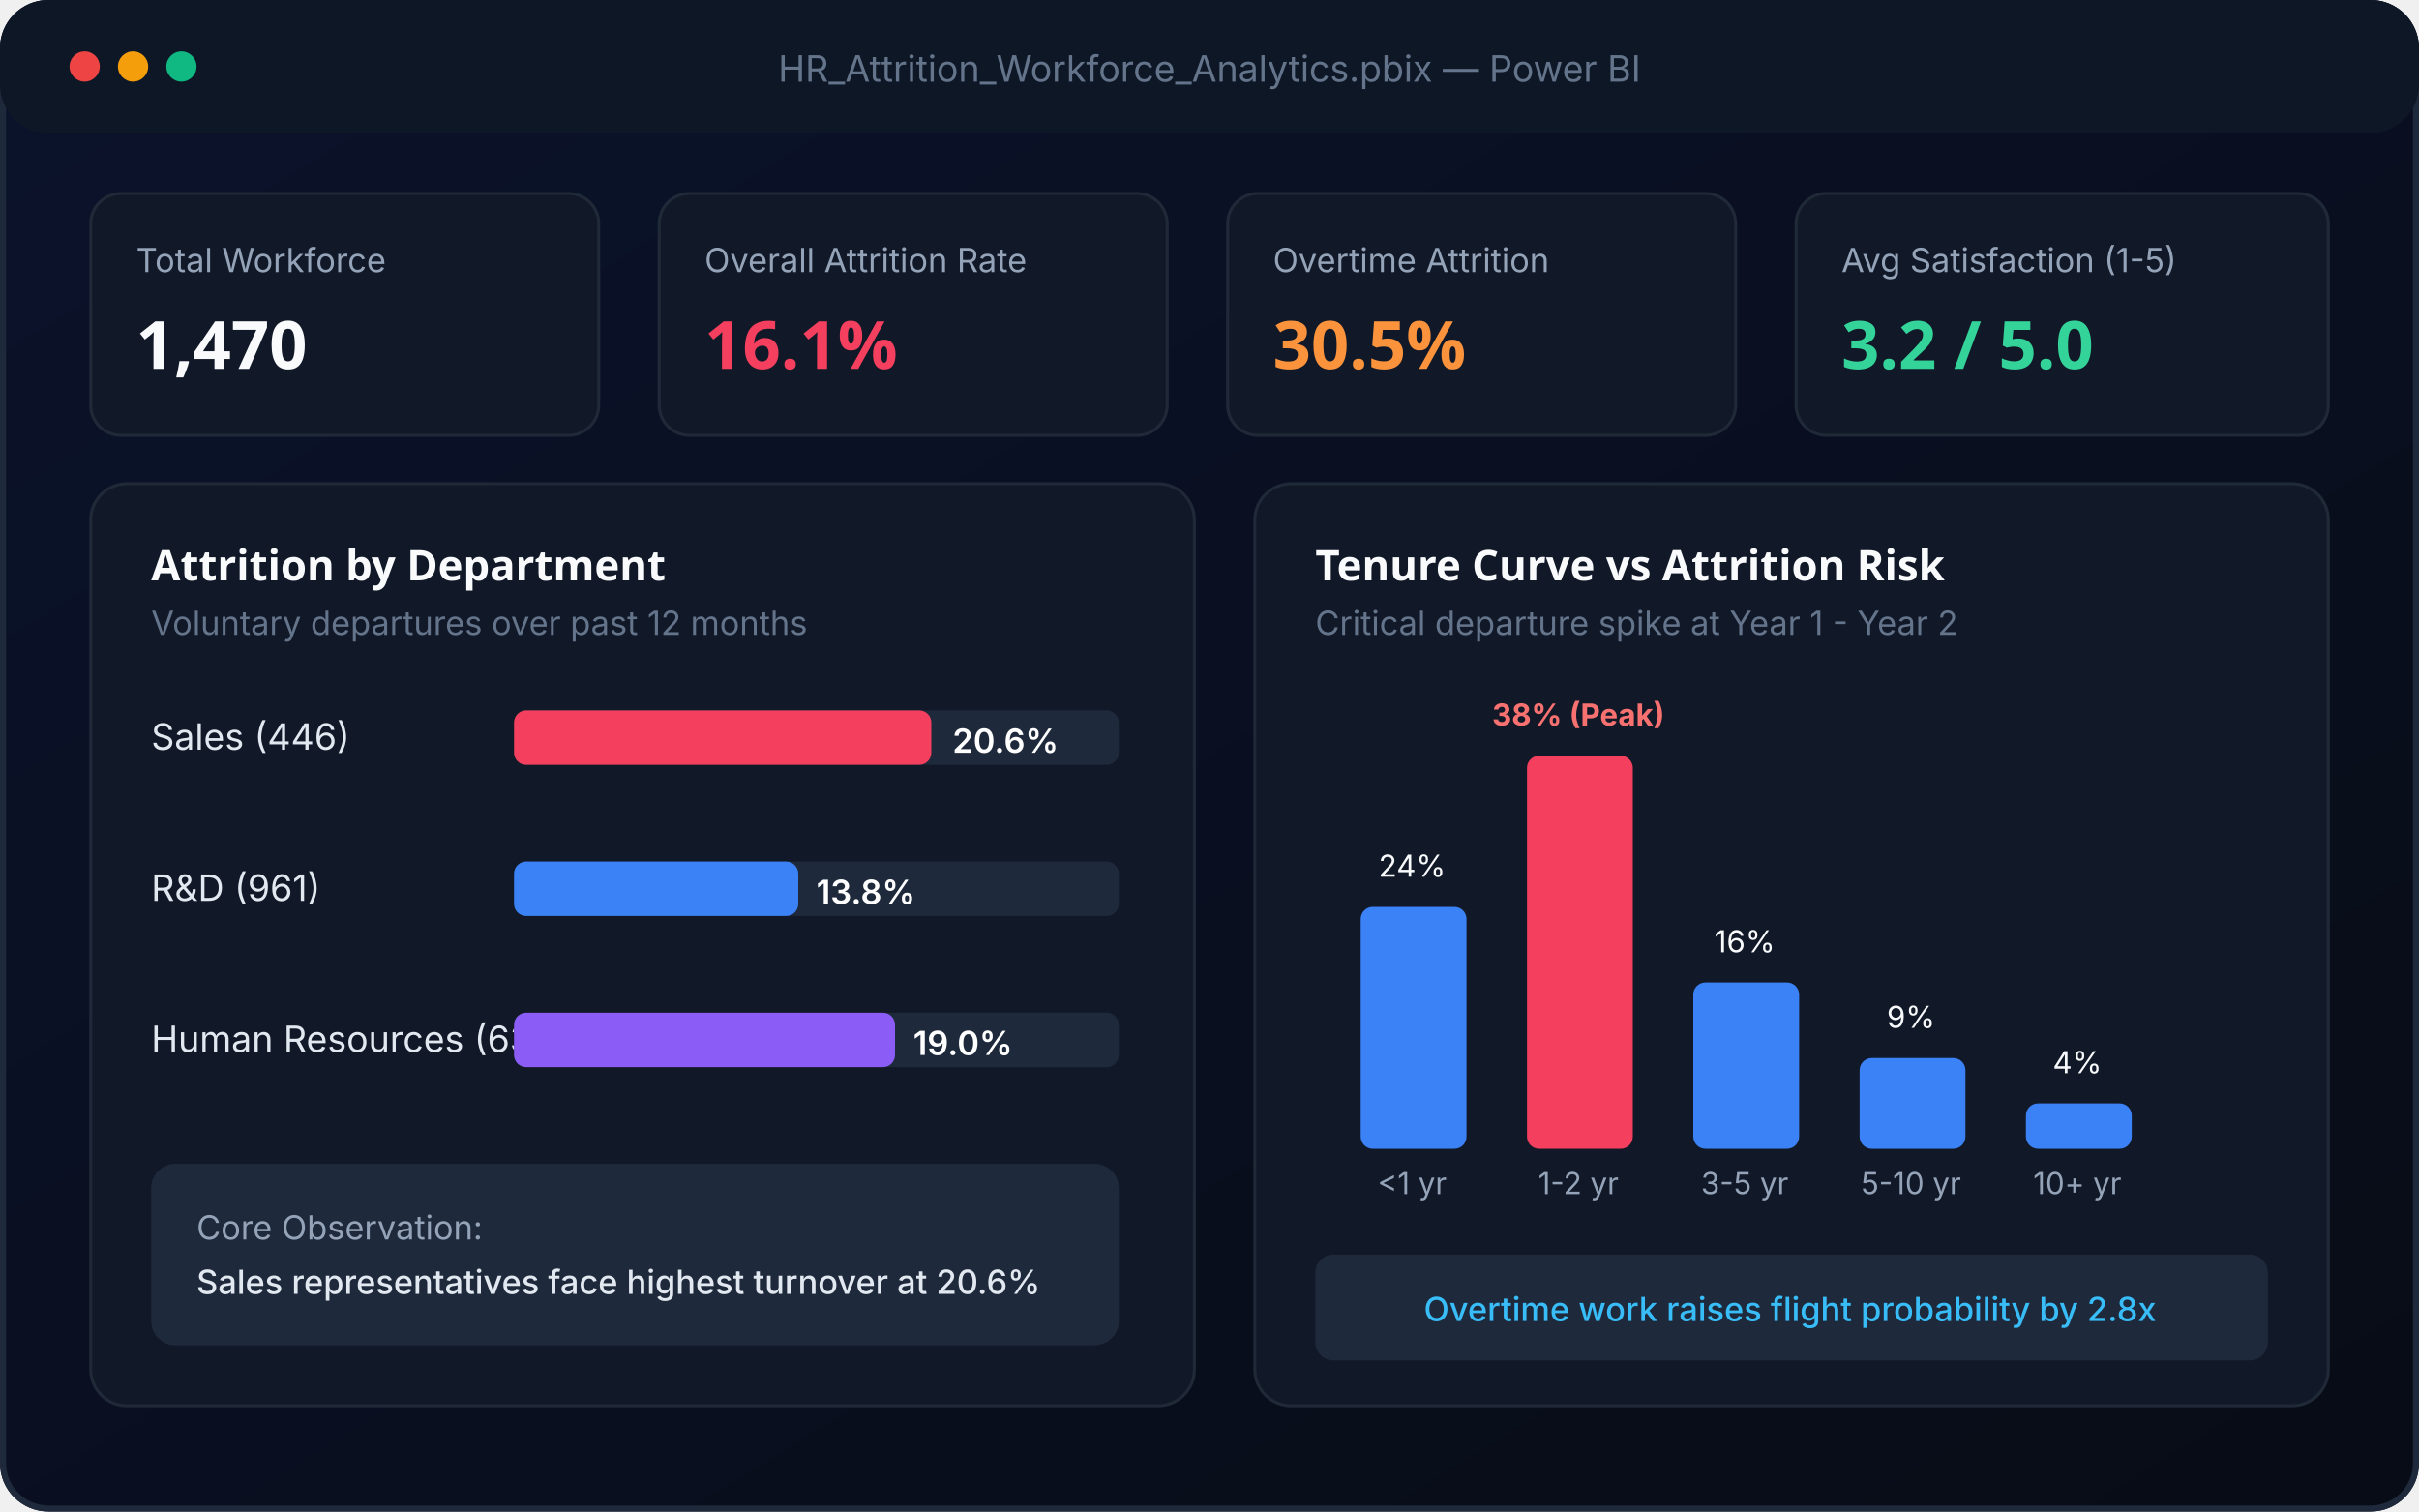
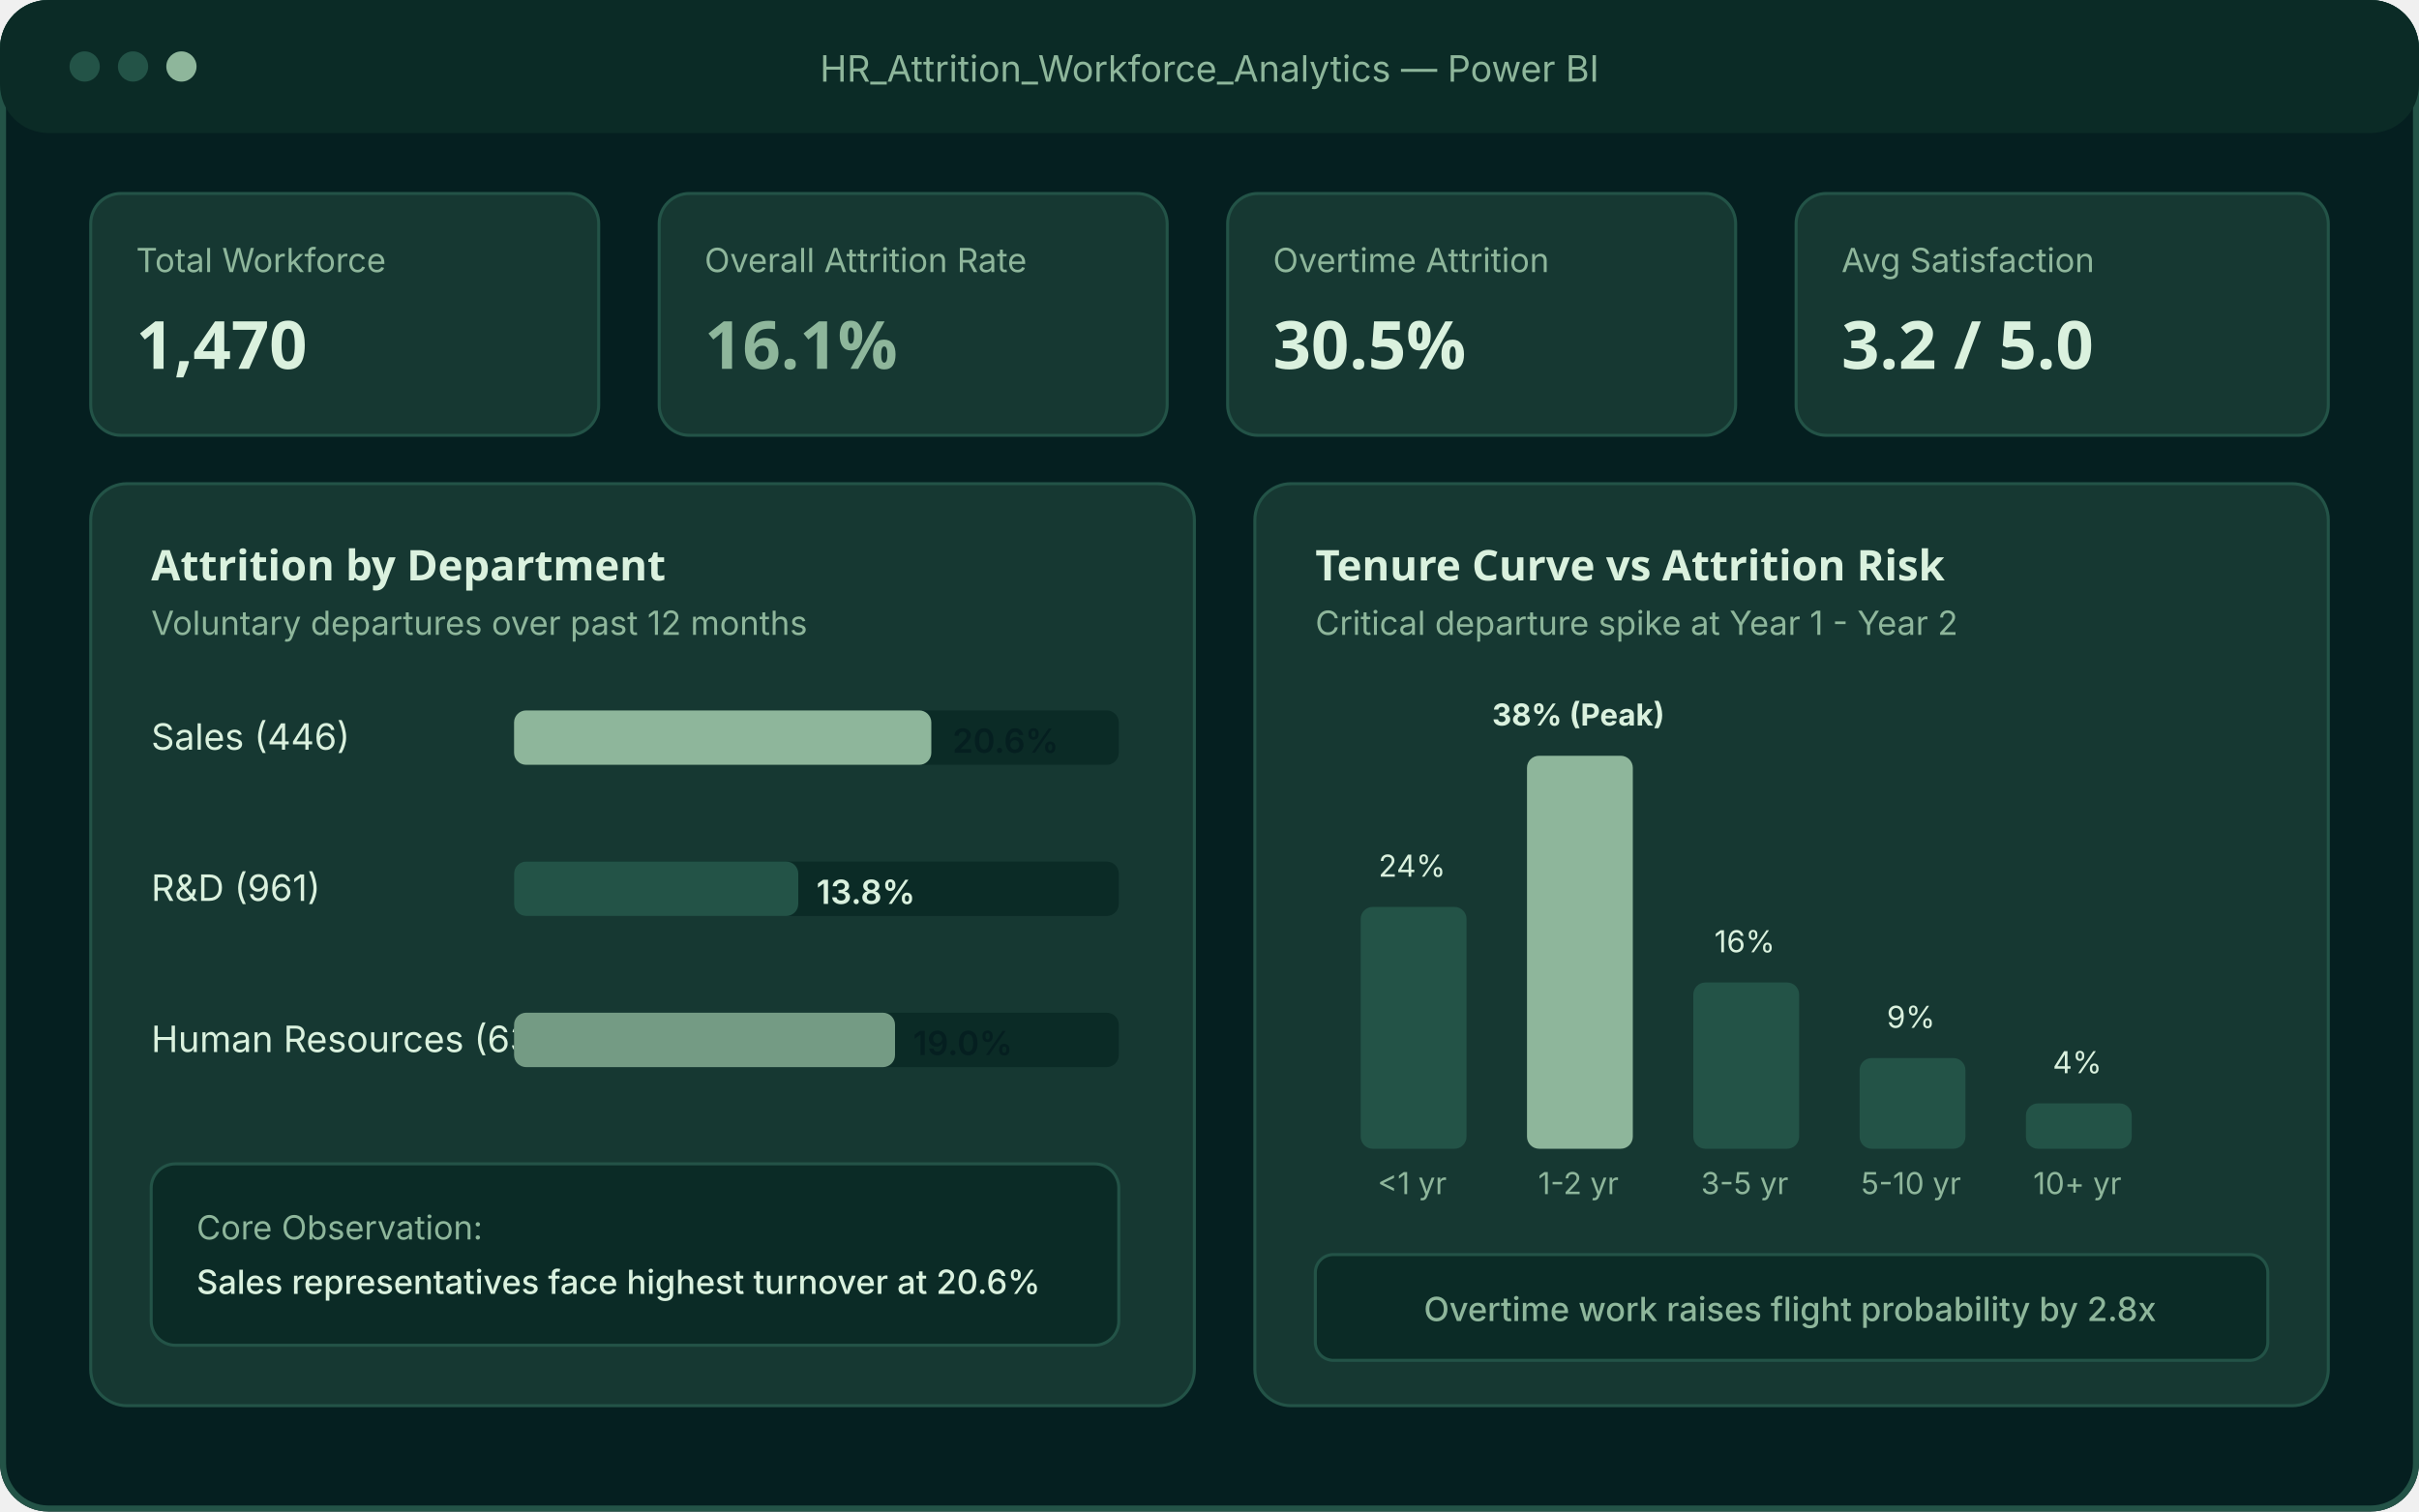
<svg xmlns="http://www.w3.org/2000/svg" viewBox="0 0 800 500" width="800" height="500">
-   <defs>
-     <linearGradient id="bg3" x1="0%" y1="0%" x2="100%" y2="100%">
-       <stop offset="0%" stop-color="#0B132B" />
-       <stop offset="100%" stop-color="#080C16" />
-     </linearGradient>
-     <linearGradient id="barGrad" x1="0%" y1="0%" x2="0%" y2="100%">
-       <stop offset="0%" stop-color="#F43F5E" />
-       <stop offset="100%" stop-color="#881337" />
-     </linearGradient>
-   </defs>
-   <rect width="800" height="500" rx="16" fill="url(#bg3)" />
-   <rect x="1" y="1" width="798" height="498" rx="15" fill="none" stroke="#1E293B" stroke-width="2" />
-   <rect x="0" y="0" width="800" height="44" rx="16" fill="#0E1726" />
-   <circle cx="28" cy="22" r="5" fill="#EF4444" />
-   <circle cx="44" cy="22" r="5" fill="#F59E0B" />
-   <circle cx="60" cy="22" r="5" fill="#10B981" />
-   <text x="400" y="27" font-family="'Inter', sans-serif" font-size="12" fill="#64748B" text-anchor="middle">HR_Attrition_Workforce_Analytics.pbix — Power BI</text>
-   <rect x="30" y="64" width="168" height="80" rx="10" fill="#111827" stroke="#1F2937" />
-   <text x="45" y="90" font-family="'Inter', sans-serif" font-size="11" fill="#94A3B8">Total Workforce</text>
-   <text x="45" y="122" font-family="'Sora', sans-serif" font-size="22" fill="#F8FAFC" font-weight="700">1,470</text>
-   <rect x="218" y="64" width="168" height="80" rx="10" fill="#111827" stroke="#1F2937" />
-   <text x="233" y="90" font-family="'Inter', sans-serif" font-size="11" fill="#94A3B8">Overall Attrition Rate</text>
-   <text x="233" y="122" font-family="'Sora', sans-serif" font-size="22" fill="#F43F5E" font-weight="700">16.1%</text>
-   <rect x="406" y="64" width="168" height="80" rx="10" fill="#111827" stroke="#1F2937" />
-   <text x="421" y="90" font-family="'Inter', sans-serif" font-size="11" fill="#94A3B8">Overtime Attrition</text>
-   <text x="421" y="122" font-family="'Sora', sans-serif" font-size="22" fill="#FB923C" font-weight="700">30.5%</text>
-   <rect x="594" y="64" width="176" height="80" rx="10" fill="#111827" stroke="#1F2937" />
-   <text x="609" y="90" font-family="'Inter', sans-serif" font-size="11" fill="#94A3B8">Avg Satisfaction (1-5)</text>
-   <text x="609" y="122" font-family="'Sora', sans-serif" font-size="22" fill="#34D399" font-weight="700">3.2 / 5.0</text>
-   <rect x="30" y="160" width="365" height="305" rx="12" fill="#111827" stroke="#1F2937" />
-   <text x="50" y="192" font-family="'Sora', sans-serif" font-size="14" fill="#F8FAFC" font-weight="600">Attrition by Department</text>
-   <text x="50" y="210" font-family="'Inter', sans-serif" font-size="11" fill="#64748B">Voluntary departures over past 12 months</text>
-   <text x="50" y="248" font-family="'Inter', sans-serif" font-size="12" fill="#E2E8F0">Sales (446)</text>
-   <rect x="170" y="235" width="200" height="18" rx="4" fill="#1E293B" />
-   <rect x="170" y="235" width="138" height="18" rx="4" fill="#F43F5E" />
-   <text x="315" y="249" font-family="'Inter', sans-serif" font-size="11" fill="#FFFFFF" font-weight="600">20.6%</text>
-   <text x="50" y="298" font-family="'Inter', sans-serif" font-size="12" fill="#E2E8F0">R&amp;D (961)</text>
-   <rect x="170" y="285" width="200" height="18" rx="4" fill="#1E293B" />
-   <rect x="170" y="285" width="94" height="18" rx="4" fill="#3B82F6" />
-   <text x="270" y="299" font-family="'Inter', sans-serif" font-size="11" fill="#FFFFFF" font-weight="600">13.8%</text>
-   <text x="50" y="348" font-family="'Inter', sans-serif" font-size="12" fill="#E2E8F0">Human Resources (63)</text>
-   <rect x="170" y="335" width="200" height="18" rx="4" fill="#1E293B" />
-   <rect x="170" y="335" width="126" height="18" rx="4" fill="#8B5CF6" />
-   <text x="302" y="349" font-family="'Inter', sans-serif" font-size="11" fill="#FFFFFF" font-weight="600">19.0%</text>
-   <rect x="50" y="385" width="320" height="60" rx="8" fill="#1E293B" />
-   <text x="65" y="410" font-family="'Inter', sans-serif" font-size="11" fill="#94A3B8">Core Observation:</text>
-   <text x="65" y="428" font-family="'Inter', sans-serif" font-size="11" fill="#E2E8F0" font-weight="500">Sales representatives face highest turnover at 20.6%</text>
-   <rect x="415" y="160" width="355" height="305" rx="12" fill="#111827" stroke="#1F2937" />
-   <text x="435" y="192" font-family="'Sora', sans-serif" font-size="14" fill="#F8FAFC" font-weight="600">Tenure Curve vs Attrition Risk</text>
-   <text x="435" y="210" font-family="'Inter', sans-serif" font-size="11" fill="#64748B">Critical departure spike at Year 1 - Year 2</text>
-   <rect x="450" y="300" width="35" height="80" rx="4" fill="#3B82F6" />
-   <text x="467" y="395" font-family="'Inter', sans-serif" font-size="10" fill="#94A3B8" text-anchor="middle">&lt;1 yr</text>
-   <text x="467" y="290" font-family="'Inter', sans-serif" font-size="10" fill="#F8FAFC" text-anchor="middle">24%</text>
-   <rect x="505" y="250" width="35" height="130" rx="4" fill="#F43F5E" />
-   <text x="522" y="395" font-family="'Inter', sans-serif" font-size="10" fill="#94A3B8" text-anchor="middle">1-2 yr</text>
-   <text x="522" y="240" font-family="'Inter', sans-serif" font-size="10" fill="#F87171" text-anchor="middle" font-weight="700">38% (Peak)</text>
-   <rect x="560" y="325" width="35" height="55" rx="4" fill="#3B82F6" />
-   <text x="577" y="395" font-family="'Inter', sans-serif" font-size="10" fill="#94A3B8" text-anchor="middle">3-5 yr</text>
-   <text x="577" y="315" font-family="'Inter', sans-serif" font-size="10" fill="#F8FAFC" text-anchor="middle">16%</text>
-   <rect x="615" y="350" width="35" height="30" rx="4" fill="#3B82F6" />
-   <text x="632" y="395" font-family="'Inter', sans-serif" font-size="10" fill="#94A3B8" text-anchor="middle">5-10 yr</text>
-   <text x="632" y="340" font-family="'Inter', sans-serif" font-size="10" fill="#F8FAFC" text-anchor="middle">9%</text>
-   <rect x="670" y="365" width="35" height="15" rx="4" fill="#3B82F6" />
-   <text x="687" y="395" font-family="'Inter', sans-serif" font-size="10" fill="#94A3B8" text-anchor="middle">10+ yr</text>
-   <text x="687" y="355" font-family="'Inter', sans-serif" font-size="10" fill="#F8FAFC" text-anchor="middle">4%</text>
-   <rect x="435" y="415" width="315" height="35" rx="6" fill="#1E293B" />
-   <text x="592" y="437" font-family="'Inter', sans-serif" font-size="11" fill="#38BDF8" text-anchor="middle" font-weight="500">Overtime work raises flight probability by 2.8x</text>
+   <rect width="800" height="500" rx="16" fill="#051F20" />
+   <rect x="1" y="1" width="798" height="498" rx="15" fill="none" stroke="#235347" stroke-width="2" />
+   <rect x="0" y="0" width="800" height="44" rx="16" fill="#0B2B26" />
+   <circle cx="28" cy="22" r="5" fill="#235347" />
+   <circle cx="44" cy="22" r="5" fill="#235347" />
+   <circle cx="60" cy="22" r="5" fill="#8EB69B" />
+   <text x="400" y="27" font-family="'Inter', sans-serif" font-size="12" fill="#8EB69B" text-anchor="middle">HR_Attrition_Workforce_Analytics — Power BI</text>
+   <rect x="30" y="64" width="168" height="80" rx="10" fill="#163832" stroke="#235347" />
+   <text x="45" y="90" font-family="'Inter', sans-serif" font-size="11" fill="#8EB69B">Total Workforce</text>
+   <text x="45" y="122" font-family="'Sora', sans-serif" font-size="22" fill="#DAF1DE" font-weight="700">1,470</text>
+   <rect x="218" y="64" width="168" height="80" rx="10" fill="#163832" stroke="#235347" />
+   <text x="233" y="90" font-family="'Inter', sans-serif" font-size="11" fill="#8EB69B">Overall Attrition Rate</text>
+   <text x="233" y="122" font-family="'Sora', sans-serif" font-size="22" fill="#8EB69B" font-weight="700">16.1%</text>
+   <rect x="406" y="64" width="168" height="80" rx="10" fill="#163832" stroke="#235347" />
+   <text x="421" y="90" font-family="'Inter', sans-serif" font-size="11" fill="#8EB69B">Overtime Attrition</text>
+   <text x="421" y="122" font-family="'Sora', sans-serif" font-size="22" fill="#DAF1DE" font-weight="700">30.5%</text>
+   <rect x="594" y="64" width="176" height="80" rx="10" fill="#163832" stroke="#235347" />
+   <text x="609" y="90" font-family="'Inter', sans-serif" font-size="11" fill="#8EB69B">Avg Satisfaction</text>
+   <text x="609" y="122" font-family="'Sora', sans-serif" font-size="22" fill="#DAF1DE" font-weight="700">3.2 / 5.0</text>
+   <rect x="30" y="160" width="365" height="305" rx="12" fill="#163832" stroke="#235347" />
+   <text x="50" y="192" font-family="'Sora', sans-serif" font-size="14" fill="#DAF1DE" font-weight="600">Attrition by Department</text>
+   <text x="50" y="210" font-family="'Inter', sans-serif" font-size="11" fill="#8EB69B">Voluntary departures over past 12 months</text>
+   <text x="50" y="248" font-family="'Inter', sans-serif" font-size="12" fill="#DAF1DE">Sales (446)</text>
+   <rect x="170" y="235" width="200" height="18" rx="4" fill="#0B2B26" />
+   <rect x="170" y="235" width="138" height="18" rx="4" fill="#8EB69B" />
+   <text x="315" y="249" font-family="'Inter', sans-serif" font-size="11" fill="#051F20" font-weight="600">20.6%</text>
+   <text x="50" y="298" font-family="'Inter', sans-serif" font-size="12" fill="#DAF1DE">R&amp;D (961)</text>
+   <rect x="170" y="285" width="200" height="18" rx="4" fill="#0B2B26" />
+   <rect x="170" y="285" width="94" height="18" rx="4" fill="#235347" />
+   <text x="270" y="299" font-family="'Inter', sans-serif" font-size="11" fill="#DAF1DE" font-weight="600">13.8%</text>
+   <text x="50" y="348" font-family="'Inter', sans-serif" font-size="12" fill="#DAF1DE">Human Resources (63)</text>
+   <rect x="170" y="335" width="200" height="18" rx="4" fill="#0B2B26" />
+   <rect x="170" y="335" width="126" height="18" rx="4" fill="#8EB69B" opacity="0.8" />
+   <text x="302" y="349" font-family="'Inter', sans-serif" font-size="11" fill="#051F20" font-weight="600">19.0%</text>
+   <rect x="50" y="385" width="320" height="60" rx="8" fill="#0B2B26" stroke="#235347" />
+   <text x="65" y="410" font-family="'Inter', sans-serif" font-size="11" fill="#8EB69B">Core Observation:</text>
+   <text x="65" y="428" font-family="'Inter', sans-serif" font-size="11" fill="#DAF1DE" font-weight="500">Sales representatives face highest turnover at 20.6%</text>
+   <rect x="415" y="160" width="355" height="305" rx="12" fill="#163832" stroke="#235347" />
+   <text x="435" y="192" font-family="'Sora', sans-serif" font-size="14" fill="#DAF1DE" font-weight="600">Tenure Curve vs Attrition Risk</text>
+   <text x="435" y="210" font-family="'Inter', sans-serif" font-size="11" fill="#8EB69B">Critical departure spike at Year 1 - Year 2</text>
+   <rect x="450" y="300" width="35" height="80" rx="4" fill="#235347" />
+   <text x="467" y="395" font-family="'Inter', sans-serif" font-size="10" fill="#8EB69B" text-anchor="middle">&lt;1 yr</text>
+   <text x="467" y="290" font-family="'Inter', sans-serif" font-size="10" fill="#DAF1DE" text-anchor="middle">24%</text>
+   <rect x="505" y="250" width="35" height="130" rx="4" fill="#8EB69B" />
+   <text x="522" y="395" font-family="'Inter', sans-serif" font-size="10" fill="#8EB69B" text-anchor="middle">1-2 yr</text>
+   <text x="522" y="240" font-family="'Inter', sans-serif" font-size="10" fill="#DAF1DE" text-anchor="middle" font-weight="700">38% (Peak)</text>
+   <rect x="560" y="325" width="35" height="55" rx="4" fill="#235347" />
+   <text x="577" y="395" font-family="'Inter', sans-serif" font-size="10" fill="#8EB69B" text-anchor="middle">3-5 yr</text>
+   <text x="577" y="315" font-family="'Inter', sans-serif" font-size="10" fill="#DAF1DE" text-anchor="middle">16%</text>
+   <rect x="615" y="350" width="35" height="30" rx="4" fill="#235347" />
+   <text x="632" y="395" font-family="'Inter', sans-serif" font-size="10" fill="#8EB69B" text-anchor="middle">5-10 yr</text>
+   <text x="632" y="340" font-family="'Inter', sans-serif" font-size="10" fill="#DAF1DE" text-anchor="middle">9%</text>
+   <rect x="670" y="365" width="35" height="15" rx="4" fill="#235347" />
+   <text x="687" y="395" font-family="'Inter', sans-serif" font-size="10" fill="#8EB69B" text-anchor="middle">10+ yr</text>
+   <text x="687" y="355" font-family="'Inter', sans-serif" font-size="10" fill="#DAF1DE" text-anchor="middle">4%</text>
+   <rect x="435" y="415" width="315" height="35" rx="6" fill="#0B2B26" stroke="#235347" />
+   <text x="592" y="437" font-family="'Inter', sans-serif" font-size="11" fill="#8EB69B" text-anchor="middle" font-weight="500">Overtime work raises flight probability by 2.8x</text>
</svg>
